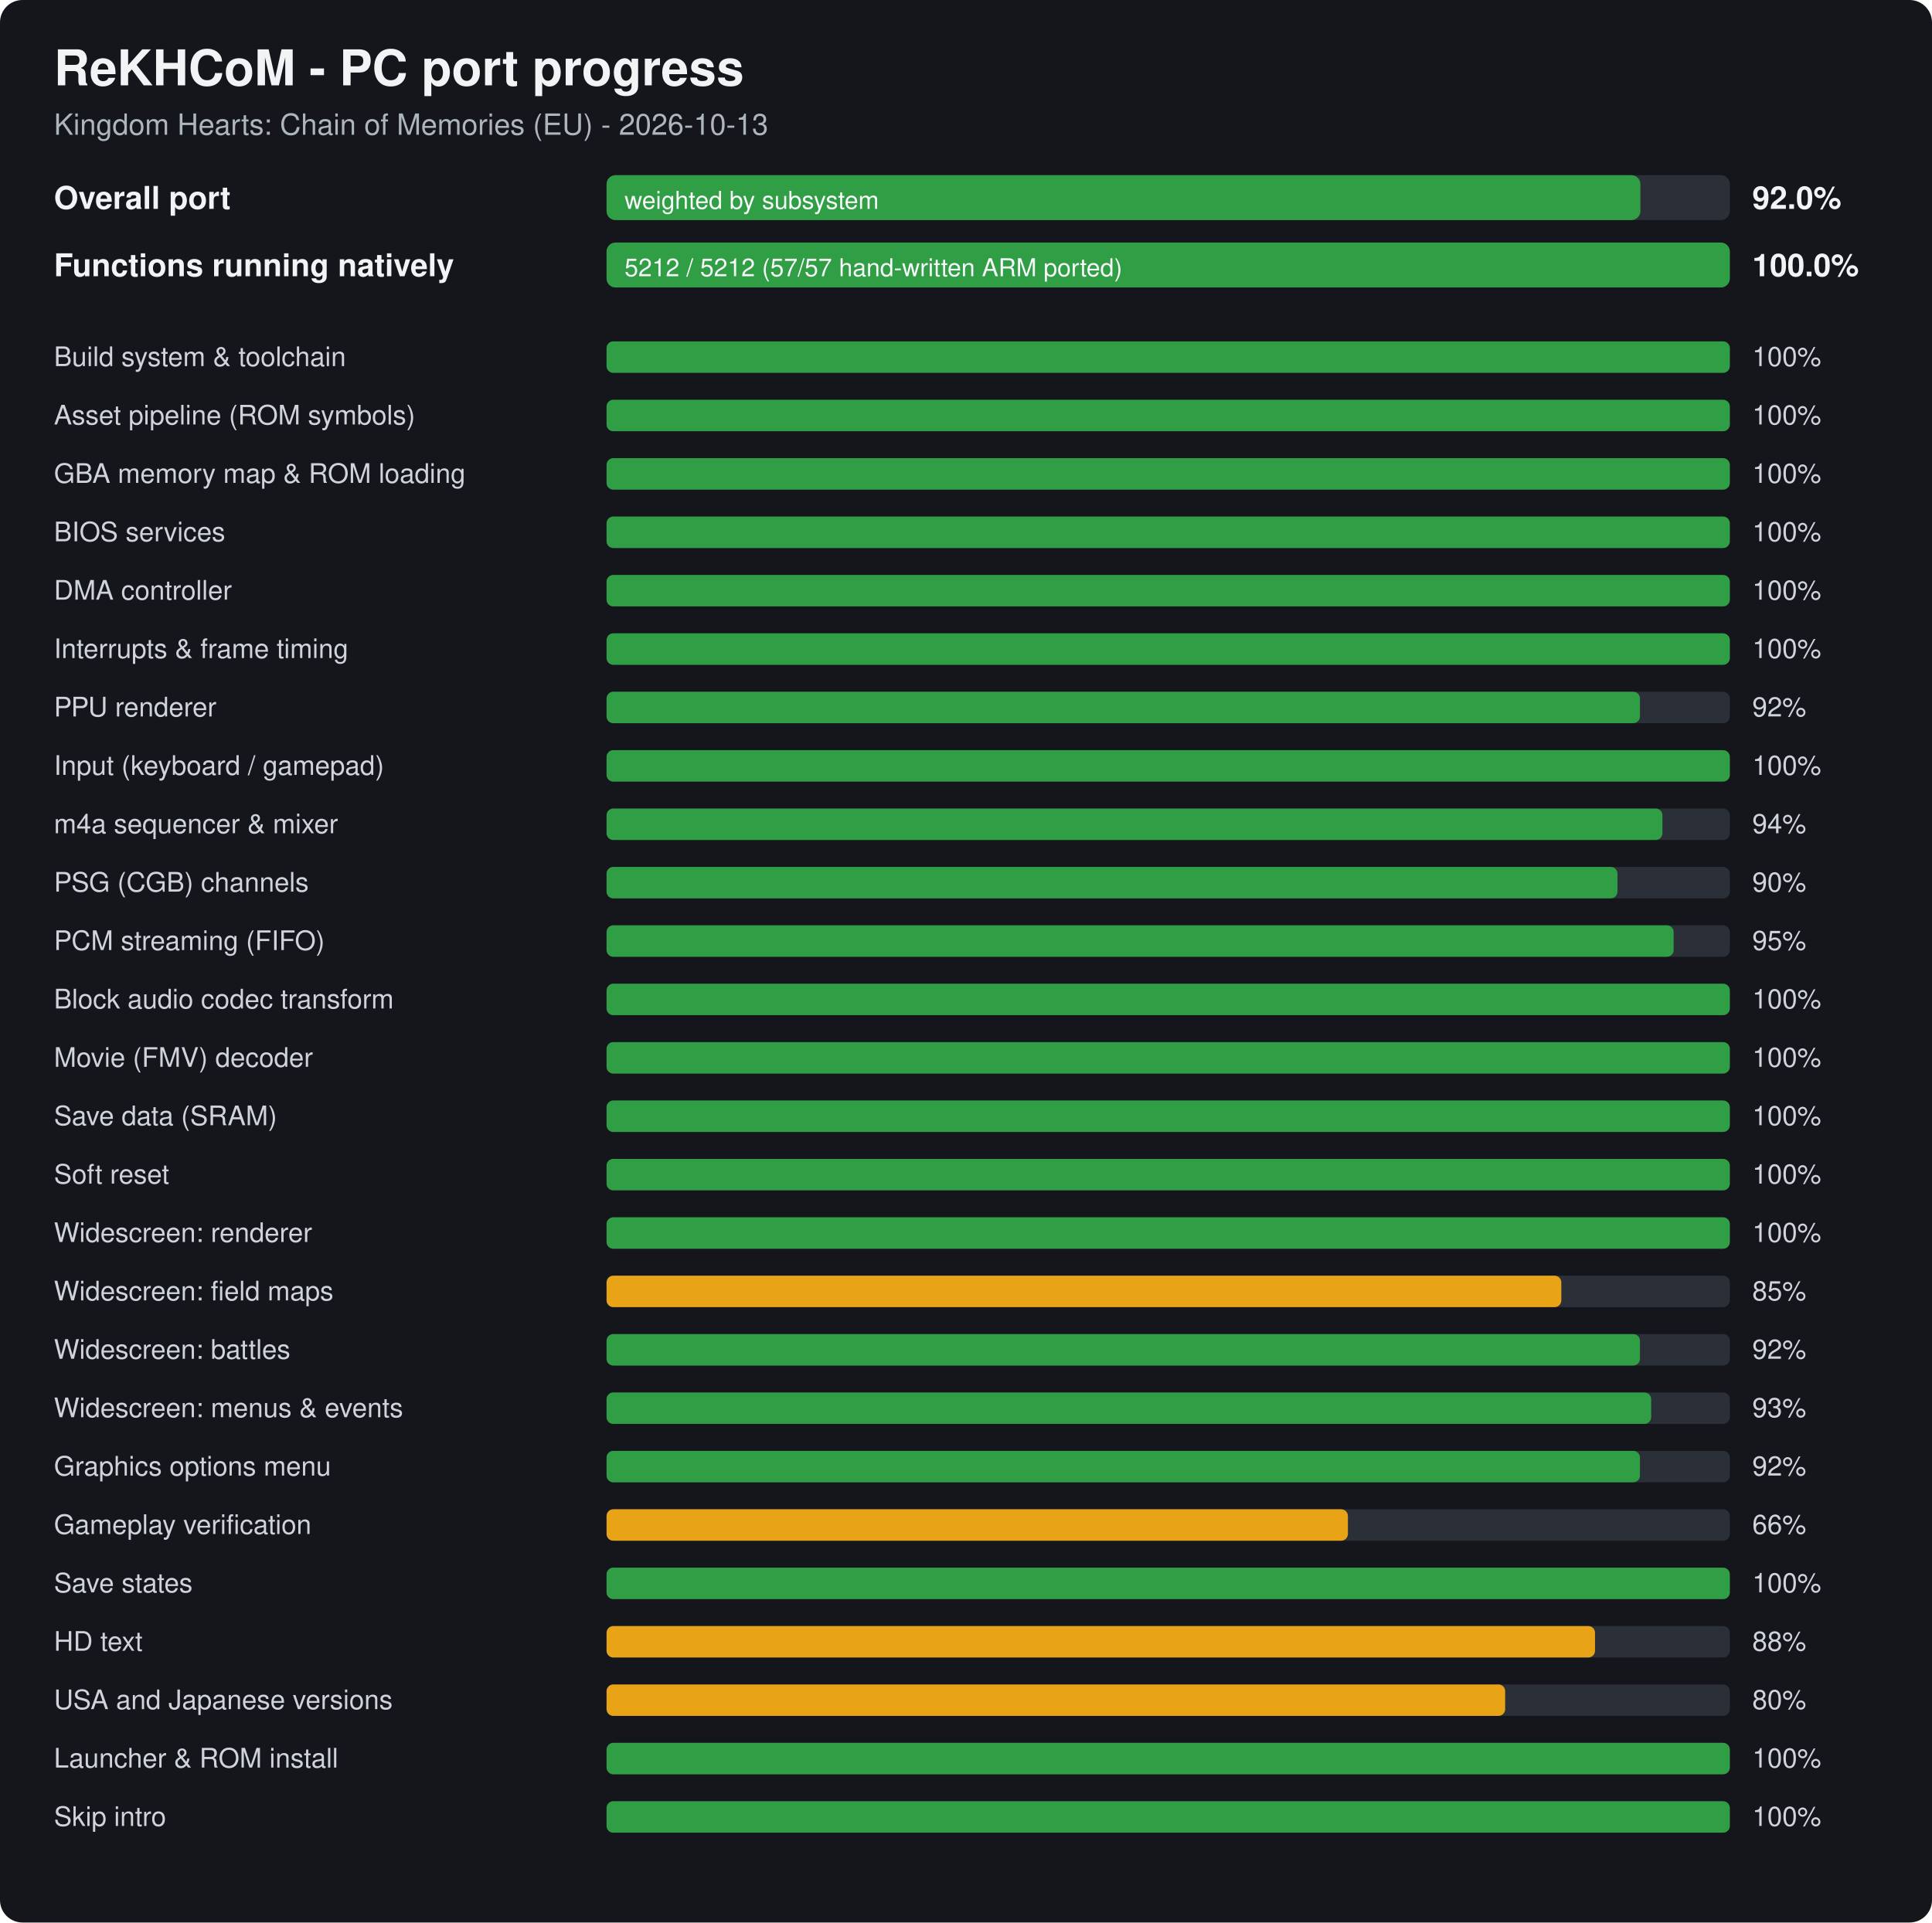
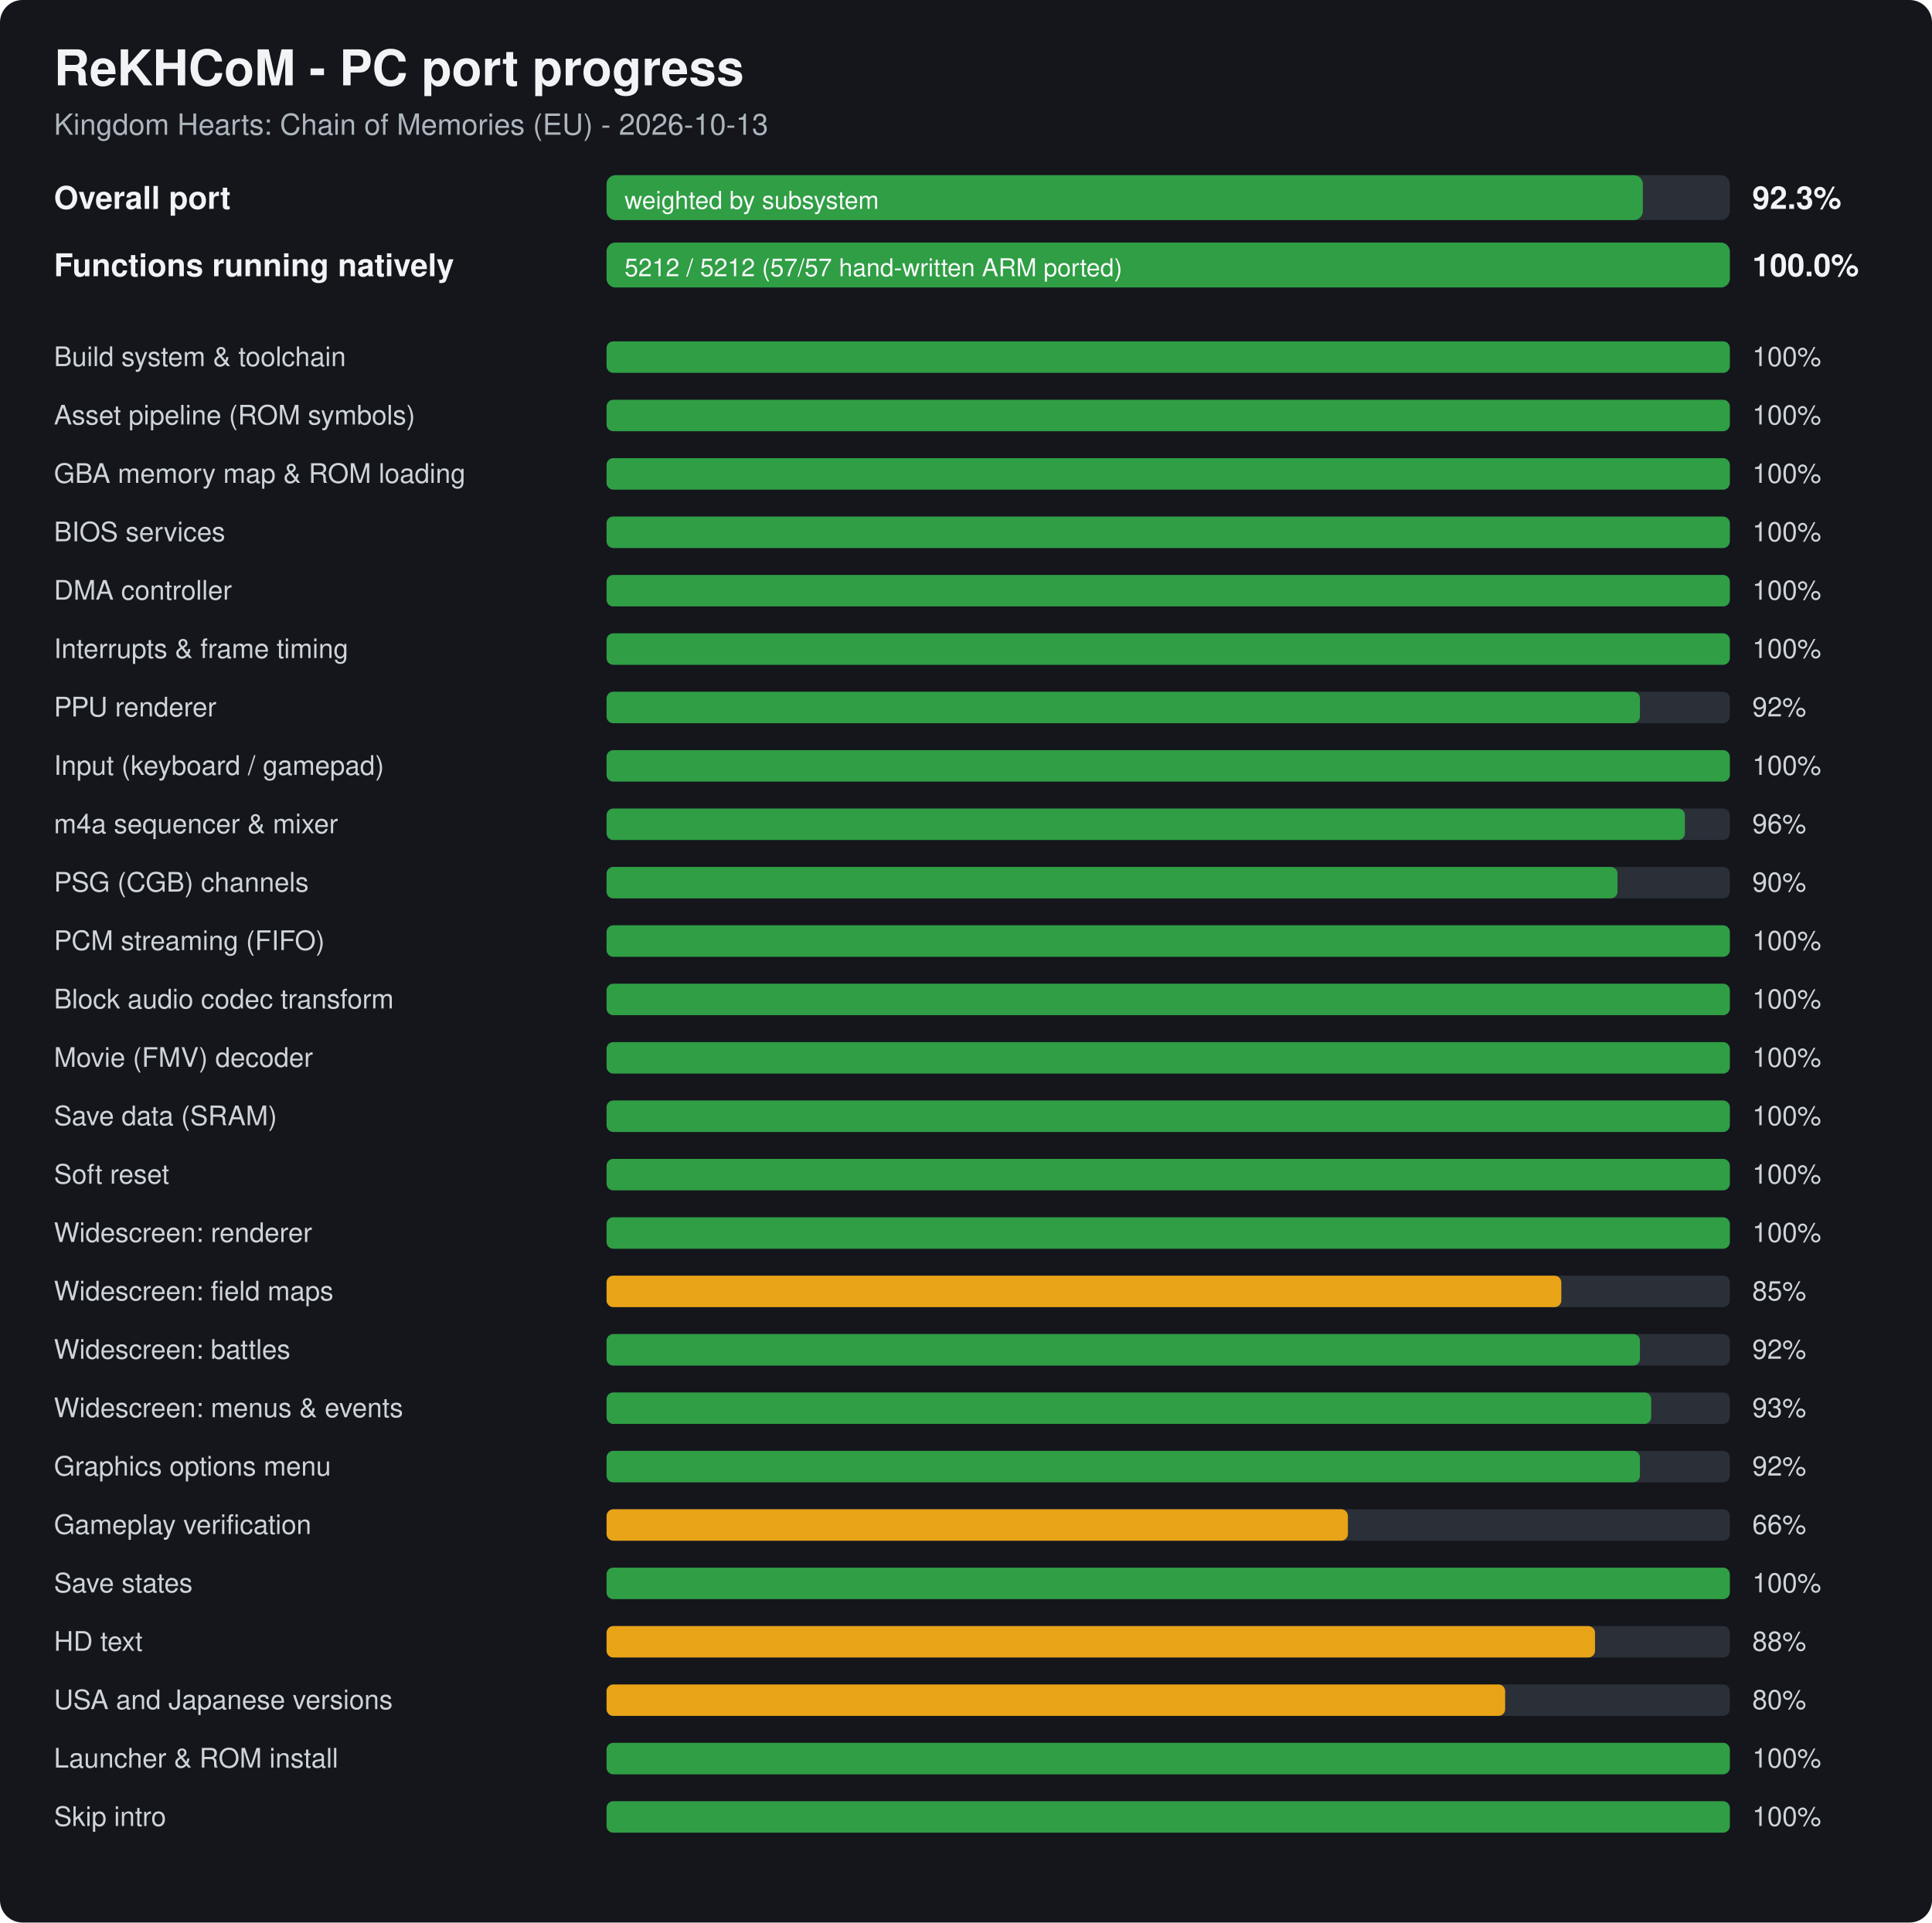
<svg xmlns="http://www.w3.org/2000/svg" width="860" height="856" viewBox="0 0 860 856" font-family="Segoe UI, Helvetica, Arial, sans-serif">
  <rect width="860" height="856" rx="10" fill="#14161c" />
  <text x="24" y="38" font-size="22" font-weight="700" fill="#f1f3f5">ReKHCoM - PC port progress</text>
  <text x="24" y="60" font-size="13" fill="#adb5bd">Kingdom Hearts: Chain of Memories (EU) - 2026-10-13</text>
  <text x="24" y="93" font-size="14" font-weight="600" fill="#f1f3f5">Overall port</text>
  <rect x="270" y="78" width="500" height="20" rx="4" fill="#2b2f38" />
-   <rect x="270" y="78" width="460.2" height="20" rx="4" fill="#2f9e44" />
-   <text x="780" y="93" font-size="14" font-weight="700" fill="#f1f3f5">92.0%</text>
+   <rect x="270" y="78" width="461.3" height="20" rx="4" fill="#2f9e44" />
+   <text x="780" y="93" font-size="14" font-weight="700" fill="#f1f3f5">92.3%</text>
  <text x="278" y="93" font-size="11" fill="#f8f9fa">weighted by subsystem</text>
  <text x="24" y="123" font-size="14" font-weight="600" fill="#f1f3f5">Functions running natively</text>
  <rect x="270" y="108" width="500" height="20" rx="4" fill="#2b2f38" />
  <rect x="270" y="108" width="500.0" height="20" rx="4" fill="#2f9e44" />
  <text x="780" y="123" font-size="14" font-weight="700" fill="#f1f3f5">100.0%</text>
  <text x="278" y="123" font-size="11" fill="#f8f9fa">5212 / 5212 (57/57 hand-written ARM ported)</text>
  <text x="24" y="163" font-size="12" fill="#ced4da">Build system &amp; toolchain</text>
  <rect x="270" y="152" width="500" height="14" rx="3" fill="#2b2f38" />
  <rect x="270" y="152" width="500.0" height="14" rx="3" fill="#2f9e44" />
  <text x="780" y="163" font-size="12" fill="#ced4da">100%</text>
  <text x="24" y="189" font-size="12" fill="#ced4da">Asset pipeline (ROM symbols)</text>
  <rect x="270" y="178" width="500" height="14" rx="3" fill="#2b2f38" />
  <rect x="270" y="178" width="500.0" height="14" rx="3" fill="#2f9e44" />
  <text x="780" y="189" font-size="12" fill="#ced4da">100%</text>
  <text x="24" y="215" font-size="12" fill="#ced4da">GBA memory map &amp; ROM loading</text>
  <rect x="270" y="204" width="500" height="14" rx="3" fill="#2b2f38" />
  <rect x="270" y="204" width="500.0" height="14" rx="3" fill="#2f9e44" />
  <text x="780" y="215" font-size="12" fill="#ced4da">100%</text>
  <text x="24" y="241" font-size="12" fill="#ced4da">BIOS services</text>
  <rect x="270" y="230" width="500" height="14" rx="3" fill="#2b2f38" />
  <rect x="270" y="230" width="500.0" height="14" rx="3" fill="#2f9e44" />
  <text x="780" y="241" font-size="12" fill="#ced4da">100%</text>
  <text x="24" y="267" font-size="12" fill="#ced4da">DMA controller</text>
  <rect x="270" y="256" width="500" height="14" rx="3" fill="#2b2f38" />
  <rect x="270" y="256" width="500.0" height="14" rx="3" fill="#2f9e44" />
  <text x="780" y="267" font-size="12" fill="#ced4da">100%</text>
  <text x="24" y="293" font-size="12" fill="#ced4da">Interrupts &amp; frame timing</text>
  <rect x="270" y="282" width="500" height="14" rx="3" fill="#2b2f38" />
  <rect x="270" y="282" width="500.0" height="14" rx="3" fill="#2f9e44" />
  <text x="780" y="293" font-size="12" fill="#ced4da">100%</text>
  <text x="24" y="319" font-size="12" fill="#ced4da">PPU renderer</text>
  <rect x="270" y="308" width="500" height="14" rx="3" fill="#2b2f38" />
  <rect x="270" y="308" width="460.0" height="14" rx="3" fill="#2f9e44" />
  <text x="780" y="319" font-size="12" fill="#ced4da">92%</text>
  <text x="24" y="345" font-size="12" fill="#ced4da">Input (keyboard / gamepad)</text>
  <rect x="270" y="334" width="500" height="14" rx="3" fill="#2b2f38" />
  <rect x="270" y="334" width="500.0" height="14" rx="3" fill="#2f9e44" />
  <text x="780" y="345" font-size="12" fill="#ced4da">100%</text>
  <text x="24" y="371" font-size="12" fill="#ced4da">m4a sequencer &amp; mixer</text>
  <rect x="270" y="360" width="500" height="14" rx="3" fill="#2b2f38" />
-   <rect x="270" y="360" width="470.0" height="14" rx="3" fill="#2f9e44" />
-   <text x="780" y="371" font-size="12" fill="#ced4da">94%</text>
+   <rect x="270" y="360" width="480.0" height="14" rx="3" fill="#2f9e44" />
+   <text x="780" y="371" font-size="12" fill="#ced4da">96%</text>
  <text x="24" y="397" font-size="12" fill="#ced4da">PSG (CGB) channels</text>
  <rect x="270" y="386" width="500" height="14" rx="3" fill="#2b2f38" />
  <rect x="270" y="386" width="450.0" height="14" rx="3" fill="#2f9e44" />
  <text x="780" y="397" font-size="12" fill="#ced4da">90%</text>
  <text x="24" y="423" font-size="12" fill="#ced4da">PCM streaming (FIFO)</text>
  <rect x="270" y="412" width="500" height="14" rx="3" fill="#2b2f38" />
-   <rect x="270" y="412" width="475.0" height="14" rx="3" fill="#2f9e44" />
-   <text x="780" y="423" font-size="12" fill="#ced4da">95%</text>
+   <rect x="270" y="412" width="500.0" height="14" rx="3" fill="#2f9e44" />
+   <text x="780" y="423" font-size="12" fill="#ced4da">100%</text>
  <text x="24" y="449" font-size="12" fill="#ced4da">Block audio codec transform</text>
  <rect x="270" y="438" width="500" height="14" rx="3" fill="#2b2f38" />
  <rect x="270" y="438" width="500.0" height="14" rx="3" fill="#2f9e44" />
  <text x="780" y="449" font-size="12" fill="#ced4da">100%</text>
  <text x="24" y="475" font-size="12" fill="#ced4da">Movie (FMV) decoder</text>
  <rect x="270" y="464" width="500" height="14" rx="3" fill="#2b2f38" />
  <rect x="270" y="464" width="500.0" height="14" rx="3" fill="#2f9e44" />
  <text x="780" y="475" font-size="12" fill="#ced4da">100%</text>
  <text x="24" y="501" font-size="12" fill="#ced4da">Save data (SRAM)</text>
  <rect x="270" y="490" width="500" height="14" rx="3" fill="#2b2f38" />
  <rect x="270" y="490" width="500.0" height="14" rx="3" fill="#2f9e44" />
  <text x="780" y="501" font-size="12" fill="#ced4da">100%</text>
  <text x="24" y="527" font-size="12" fill="#ced4da">Soft reset</text>
  <rect x="270" y="516" width="500" height="14" rx="3" fill="#2b2f38" />
  <rect x="270" y="516" width="500.0" height="14" rx="3" fill="#2f9e44" />
  <text x="780" y="527" font-size="12" fill="#ced4da">100%</text>
  <text x="24" y="553" font-size="12" fill="#ced4da">Widescreen: renderer</text>
  <rect x="270" y="542" width="500" height="14" rx="3" fill="#2b2f38" />
  <rect x="270" y="542" width="500.0" height="14" rx="3" fill="#2f9e44" />
  <text x="780" y="553" font-size="12" fill="#ced4da">100%</text>
  <text x="24" y="579" font-size="12" fill="#ced4da">Widescreen: field maps</text>
  <rect x="270" y="568" width="500" height="14" rx="3" fill="#2b2f38" />
  <rect x="270" y="568" width="425.0" height="14" rx="3" fill="#e8a317" />
  <text x="780" y="579" font-size="12" fill="#ced4da">85%</text>
  <text x="24" y="605" font-size="12" fill="#ced4da">Widescreen: battles</text>
  <rect x="270" y="594" width="500" height="14" rx="3" fill="#2b2f38" />
  <rect x="270" y="594" width="460.0" height="14" rx="3" fill="#2f9e44" />
  <text x="780" y="605" font-size="12" fill="#ced4da">92%</text>
  <text x="24" y="631" font-size="12" fill="#ced4da">Widescreen: menus &amp; events</text>
  <rect x="270" y="620" width="500" height="14" rx="3" fill="#2b2f38" />
  <rect x="270" y="620" width="465.0" height="14" rx="3" fill="#2f9e44" />
  <text x="780" y="631" font-size="12" fill="#ced4da">93%</text>
  <text x="24" y="657" font-size="12" fill="#ced4da">Graphics options menu</text>
  <rect x="270" y="646" width="500" height="14" rx="3" fill="#2b2f38" />
  <rect x="270" y="646" width="460.0" height="14" rx="3" fill="#2f9e44" />
  <text x="780" y="657" font-size="12" fill="#ced4da">92%</text>
  <text x="24" y="683" font-size="12" fill="#ced4da">Gameplay verification</text>
  <rect x="270" y="672" width="500" height="14" rx="3" fill="#2b2f38" />
  <rect x="270" y="672" width="330.0" height="14" rx="3" fill="#e8a317" />
  <text x="780" y="683" font-size="12" fill="#ced4da">66%</text>
  <text x="24" y="709" font-size="12" fill="#ced4da">Save states</text>
  <rect x="270" y="698" width="500" height="14" rx="3" fill="#2b2f38" />
  <rect x="270" y="698" width="500.0" height="14" rx="3" fill="#2f9e44" />
  <text x="780" y="709" font-size="12" fill="#ced4da">100%</text>
  <text x="24" y="735" font-size="12" fill="#ced4da">HD text</text>
  <rect x="270" y="724" width="500" height="14" rx="3" fill="#2b2f38" />
  <rect x="270" y="724" width="440.0" height="14" rx="3" fill="#e8a317" />
  <text x="780" y="735" font-size="12" fill="#ced4da">88%</text>
  <text x="24" y="761" font-size="12" fill="#ced4da">USA and Japanese versions</text>
  <rect x="270" y="750" width="500" height="14" rx="3" fill="#2b2f38" />
  <rect x="270" y="750" width="400.0" height="14" rx="3" fill="#e8a317" />
  <text x="780" y="761" font-size="12" fill="#ced4da">80%</text>
  <text x="24" y="787" font-size="12" fill="#ced4da">Launcher &amp; ROM install</text>
  <rect x="270" y="776" width="500" height="14" rx="3" fill="#2b2f38" />
  <rect x="270" y="776" width="500.0" height="14" rx="3" fill="#2f9e44" />
  <text x="780" y="787" font-size="12" fill="#ced4da">100%</text>
  <text x="24" y="813" font-size="12" fill="#ced4da">Skip intro</text>
  <rect x="270" y="802" width="500" height="14" rx="3" fill="#2b2f38" />
  <rect x="270" y="802" width="500.0" height="14" rx="3" fill="#2f9e44" />
  <text x="780" y="813" font-size="12" fill="#ced4da">100%</text>
</svg>
